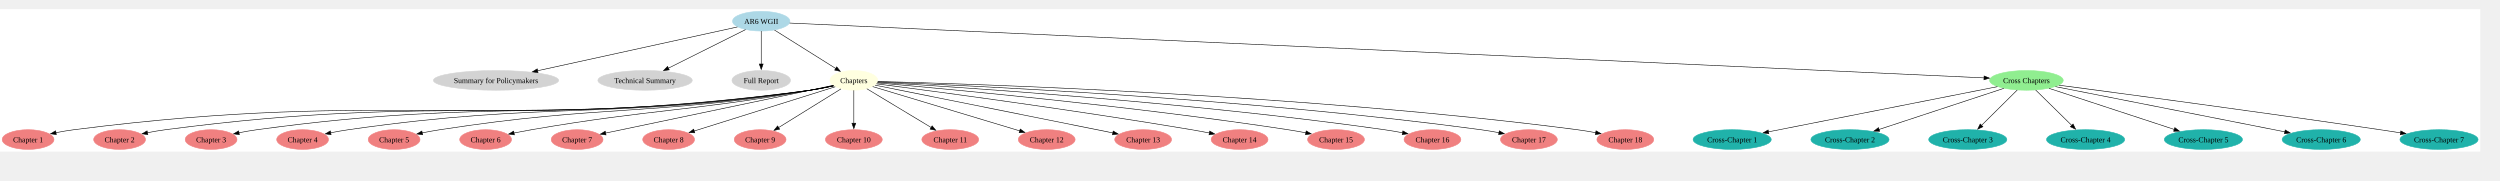
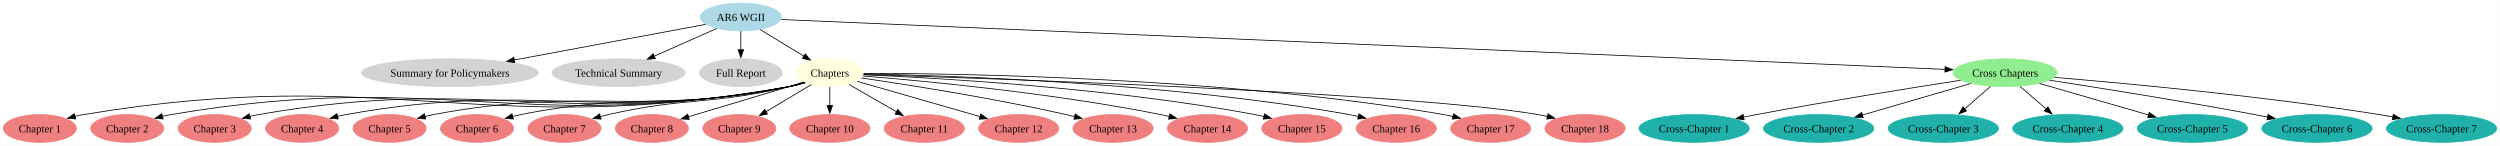
- <svg xmlns="http://www.w3.org/2000/svg" xmlns:xlink="http://www.w3.org/1999/xlink" width="4599pt" height="332pt" viewBox="36.00 36.00 4562.57 296.00">
-   <g id="graph0" class="graph" transform="scale(1 1) rotate(0) translate(40 292)">
-     <polygon fill="white" stroke="none" points="-4,4 -4,-256 4522.57,-256 4522.57,4 -4,4" />
+ <svg xmlns="http://www.w3.org/2000/svg" xmlns:xlink="http://www.w3.org/1999/xlink" width="3231pt" height="188pt" viewBox="0.00 0.00 3230.57 188.00">
+   <g id="graph0" class="graph" transform="scale(1 1) rotate(0) translate(4 184)">
+     <polygon fill="white" stroke="none" points="-4,4 -4,-184 3226.57,-184 3226.57,4 -4,4" />
    <g id="node1" class="node">
      <g id="a_node1">
        <a xlink:href="https://www.ipcc.ch/report/ar6/wg2/" xlink:title="AR6 WGII">
-           <ellipse fill="lightblue" stroke="lightblue" cx="1385.26" cy="-234" rx="52.38" ry="18" />
-           <text text-anchor="middle" x="1385.26" y="-228.95" font-family="Times New Roman,serif" font-size="14.00">AR6 WGII</text>
+           <ellipse fill="lightblue" stroke="lightblue" cx="953.26" cy="-162" rx="52.38" ry="18" />
+           <text text-anchor="middle" x="953.26" y="-156.95" font-family="Times New Roman,serif" font-size="14.00">AR6 WGII</text>
        </a>
      </g>
    </g>
    <g id="node2" class="node">
      <g id="a_node2">
        <a xlink:href="https://www.ipcc.ch/report/ar6/wg2/chapter/summary-for-policymakers/" xlink:title="Summary for Policymakers">
-           <ellipse fill="lightgrey" stroke="lightgrey" cx="901.26" cy="-126" rx="114.3" ry="18" />
-           <text text-anchor="middle" x="901.26" y="-120.95" font-family="Times New Roman,serif" font-size="14.00">Summary for Policymakers</text>
+           <ellipse fill="lightgrey" stroke="lightgrey" cx="577.26" cy="-90" rx="114.3" ry="18" />
+           <text text-anchor="middle" x="577.26" y="-84.95" font-family="Times New Roman,serif" font-size="14.00">Summary for Policymakers</text>
        </a>
      </g>
    </g>
    <g id="edge26" class="edge">
-       <path fill="none" stroke="black" d="M1341.88,-223.5C1259.58,-205.48 1079.84,-166.11 977.16,-143.62" />
-       <polygon fill="black" stroke="black" points="977.95,-140.21 967.43,-141.49 976.45,-147.05 977.95,-140.21" />
+       <path fill="none" stroke="black" d="M907.9,-152.56C846.65,-141.15 736.4,-120.63 660.15,-106.43" />
+       <polygon fill="black" stroke="black" points="661.11,-103.05 650.64,-104.66 659.83,-109.93 661.11,-103.05" />
    </g>
    <g id="node3" class="node">
      <g id="a_node3">
        <a xlink:href="https://www.ipcc.ch/report/ar6/wg2/chapter/technical-summary/" xlink:title="Technical Summary">
-           <ellipse fill="lightgrey" stroke="lightgrey" cx="1173.26" cy="-126" rx="86.15" ry="18" />
-           <text text-anchor="middle" x="1173.26" y="-120.95" font-family="Times New Roman,serif" font-size="14.00">Technical Summary</text>
+           <ellipse fill="lightgrey" stroke="lightgrey" cx="795.26" cy="-90" rx="86.15" ry="18" />
+           <text text-anchor="middle" x="795.26" y="-84.95" font-family="Times New Roman,serif" font-size="14.00">Technical Summary</text>
        </a>
      </g>
    </g>
    <g id="edge27" class="edge">
-       <path fill="none" stroke="black" d="M1356.67,-218.7C1320.41,-200.58 1257.58,-169.16 1215.71,-148.23" />
-       <polygon fill="black" stroke="black" points="1217.41,-145.16 1206.9,-143.82 1214.28,-151.43 1217.41,-145.16" />
+       <path fill="none" stroke="black" d="M922.04,-147.17C898.96,-136.94 867.16,-122.86 841.19,-111.35" />
+       <polygon fill="black" stroke="black" points="842.76,-108.22 832.2,-107.37 839.93,-114.62 842.76,-108.22" />
    </g>
    <g id="node4" class="node">
      <g id="a_node4">
        <a xlink:href="https://www.ipcc.ch/report/ar6/wg2/" xlink:title="Full Report">
-           <ellipse fill="lightgrey" stroke="lightgrey" cx="1385.26" cy="-126" rx="53.4" ry="18" />
-           <text text-anchor="middle" x="1385.26" y="-120.95" font-family="Times New Roman,serif" font-size="14.00">Full Report</text>
+           <ellipse fill="lightgrey" stroke="lightgrey" cx="953.26" cy="-90" rx="53.4" ry="18" />
+           <text text-anchor="middle" x="953.26" y="-84.95" font-family="Times New Roman,serif" font-size="14.00">Full Report</text>
        </a>
      </g>
    </g>
    <g id="edge28" class="edge">
-       <path fill="none" stroke="black" d="M1385.26,-215.97C1385.26,-199.76 1385.26,-175.06 1385.26,-155.79" />
-       <polygon fill="black" stroke="black" points="1388.76,-155.85 1385.26,-145.85 1381.76,-155.85 1388.76,-155.85" />
+       <path fill="none" stroke="black" d="M953.26,-143.7C953.26,-136.41 953.26,-127.73 953.26,-119.54" />
+       <polygon fill="black" stroke="black" points="956.76,-119.62 953.26,-109.62 949.76,-119.62 956.76,-119.62" />
    </g>
    <g id="node5" class="node">
      <g id="a_node5">
        <a xlink:href="https://www.ipcc.ch/report/ar6/wg2/" xlink:title="Chapters">
-           <ellipse fill="lightyellow" stroke="lightyellow" cx="1554.26" cy="-126" rx="43.67" ry="18" />
-           <text text-anchor="middle" x="1554.26" y="-120.95" font-family="Times New Roman,serif" font-size="14.00">Chapters</text>
+           <ellipse fill="lightyellow" stroke="lightyellow" cx="1068.26" cy="-90" rx="43.67" ry="18" />
+           <text text-anchor="middle" x="1068.26" y="-84.95" font-family="Times New Roman,serif" font-size="14.00">Chapters</text>
        </a>
      </g>
    </g>
    <g id="edge29" class="edge">
-       <path fill="none" stroke="black" d="M1409.47,-217.81C1438.83,-199.4 1488.46,-168.27 1521.29,-147.67" />
-       <polygon fill="black" stroke="black" points="1523.01,-150.73 1529.62,-142.45 1519.29,-144.8 1523.01,-150.73" />
+       <path fill="none" stroke="black" d="M978.21,-145.81C994.82,-135.7 1016.83,-122.3 1034.94,-111.28" />
+       <polygon fill="black" stroke="black" points="1036.52,-114.42 1043.24,-106.23 1032.88,-108.44 1036.52,-114.42" />
    </g>
    <g id="node6" class="node">
      <g id="a_node6">
        <a xlink:href="https://www.ipcc.ch/report/ar6/wg2/" xlink:title="Cross Chapters">
-           <ellipse fill="lightgreen" stroke="lightgreen" cx="3694.26" cy="-126" rx="67.22" ry="18" />
-           <text text-anchor="middle" x="3694.26" y="-120.95" font-family="Times New Roman,serif" font-size="14.00">Cross Chapters</text>
+           <ellipse fill="lightgreen" stroke="lightgreen" cx="2587.26" cy="-90" rx="67.22" ry="18" />
+           <text text-anchor="middle" x="2587.26" y="-84.95" font-family="Times New Roman,serif" font-size="14.00">Cross Chapters</text>
        </a>
      </g>
    </g>
    <g id="edge30" class="edge">
-       <path fill="none" stroke="black" d="M1437,-230.62C1737.33,-216.84 3255.78,-147.13 3617.04,-130.54" />
-       <polygon fill="black" stroke="black" points="3617.06,-134.05 3626.89,-130.09 3616.74,-127.06 3617.06,-134.05" />
+       <path fill="none" stroke="black" d="M1005.31,-158.77C1242.9,-148.59 2224.96,-106.52 2509.61,-94.33" />
+       <polygon fill="black" stroke="black" points="2509.69,-97.83 2519.53,-93.9 2509.39,-90.83 2509.69,-97.83" />
    </g>
    <g id="node7" class="node">
      <g id="a_node7">
        <a xlink:href="https://www.ipcc.ch/report/ar6/wg2/chapter/chapter-1/" xlink:title="Chapter 1">
          <ellipse fill="lightcoral" stroke="lightcoral" cx="47.26" cy="-18" rx="47.26" ry="18" />
          <text text-anchor="middle" x="47.26" y="-12.95" font-family="Times New Roman,serif" font-size="14.00">Chapter 1</text>
        </a>
      </g>
    </g>
    <g id="edge1" class="edge">
-       <path fill="none" stroke="black" d="M1517.42,-115.92C1503.93,-112.92 1488.47,-109.88 1474.26,-108 881.67,-29.64 724.22,-111.49 131.26,-36 120.41,-34.62 108.87,-32.63 97.93,-30.5" />
-       <polygon fill="black" stroke="black" points="98.78,-27.1 88.28,-28.54 97.39,-33.96 98.78,-27.1" />
+       <path fill="none" stroke="black" d="M1036.38,-77.24C1029.5,-75.14 1022.2,-73.23 1015.26,-72 616.24,-1.47 503.98,-102.42 104.26,-36 100.42,-35.36 96.48,-34.55 92.55,-33.61" />
+       <polygon fill="black" stroke="black" points="93.62,-30.28 83.06,-31.13 91.85,-37.05 93.62,-30.28" />
    </g>
    <g id="node8" class="node">
      <g id="a_node8">
        <a xlink:href="https://www.ipcc.ch/report/ar6/wg2/chapter/chapter-2/" xlink:title="Chapter 2">
-           <ellipse fill="lightcoral" stroke="lightcoral" cx="214.26" cy="-18" rx="47.26" ry="18" />
-           <text text-anchor="middle" x="214.26" y="-12.95" font-family="Times New Roman,serif" font-size="14.00">Chapter 2</text>
+           <ellipse fill="lightcoral" stroke="lightcoral" cx="160.26" cy="-18" rx="47.26" ry="18" />
+           <text text-anchor="middle" x="160.26" y="-12.95" font-family="Times New Roman,serif" font-size="14.00">Chapter 2</text>
        </a>
      </g>
    </g>
    <g id="edge2" class="edge">
-       <path fill="none" stroke="black" d="M1517.42,-115.98C1503.92,-112.99 1488.47,-109.93 1474.26,-108 955.39,-37.38 817.46,-104.1 298.26,-36 287.42,-34.58 275.88,-32.57 264.94,-30.43" />
-       <polygon fill="black" stroke="black" points="265.79,-27.04 255.29,-28.48 264.4,-33.9 265.79,-27.04" />
+       <path fill="none" stroke="black" d="M1036.37,-77.27C1029.49,-75.17 1022.2,-73.25 1015.26,-72 665.82,-9.23 567.32,-95.18 217.26,-36 213.42,-35.35 209.49,-34.53 205.56,-33.59" />
+       <polygon fill="black" stroke="black" points="206.63,-30.25 196.06,-31.1 204.85,-37.02 206.63,-30.25" />
    </g>
    <g id="node9" class="node">
      <g id="a_node9">
        <a xlink:href="https://www.ipcc.ch/report/ar6/wg2/chapter/chapter-3/" xlink:title="Chapter 3">
-           <ellipse fill="lightcoral" stroke="lightcoral" cx="381.26" cy="-18" rx="47.26" ry="18" />
-           <text text-anchor="middle" x="381.26" y="-12.95" font-family="Times New Roman,serif" font-size="14.00">Chapter 3</text>
+           <ellipse fill="lightcoral" stroke="lightcoral" cx="273.26" cy="-18" rx="47.26" ry="18" />
+           <text text-anchor="middle" x="273.26" y="-12.95" font-family="Times New Roman,serif" font-size="14.00">Chapter 3</text>
        </a>
      </g>
    </g>
    <g id="edge3" class="edge">
-       <path fill="none" stroke="black" d="M1517.41,-116.06C1503.9,-113.07 1488.46,-110.01 1474.26,-108 1029.09,-45.13 910.72,-96.71 465.26,-36 454.42,-34.52 442.89,-32.49 431.95,-30.35" />
-       <polygon fill="black" stroke="black" points="432.8,-26.95 422.3,-28.4 431.41,-33.81 432.8,-26.95" />
+       <path fill="none" stroke="black" d="M1036.36,-77.31C1029.49,-75.2 1022.2,-73.27 1015.26,-72 715.4,-16.99 630.67,-87.93 330.26,-36 326.43,-35.34 322.49,-34.5 318.56,-33.56" />
+       <polygon fill="black" stroke="black" points="319.63,-30.22 309.07,-31.06 317.85,-36.99 319.63,-30.22" />
    </g>
    <g id="node10" class="node">
      <g id="a_node10">
        <a xlink:href="https://www.ipcc.ch/report/ar6/wg2/chapter/chapter-4/" xlink:title="Chapter 4">
-           <ellipse fill="lightcoral" stroke="lightcoral" cx="548.26" cy="-18" rx="47.26" ry="18" />
-           <text text-anchor="middle" x="548.26" y="-12.95" font-family="Times New Roman,serif" font-size="14.00">Chapter 4</text>
+           <ellipse fill="lightcoral" stroke="lightcoral" cx="386.26" cy="-18" rx="47.26" ry="18" />
+           <text text-anchor="middle" x="386.26" y="-12.95" font-family="Times New Roman,serif" font-size="14.00">Chapter 4</text>
        </a>
      </g>
    </g>
    <g id="edge4" class="edge">
-       <path fill="none" stroke="black" d="M1516.99,-116.08C1503.58,-113.13 1488.3,-110.08 1474.26,-108 1102.74,-52.86 1004.04,-89.34 632.26,-36 621.54,-34.46 610.14,-32.43 599.3,-30.3" />
-       <polygon fill="black" stroke="black" points="600.24,-26.92 589.74,-28.37 598.85,-33.78 600.24,-26.92" />
+       <path fill="none" stroke="black" d="M1036.35,-77.37C1029.48,-75.25 1022.19,-73.31 1015.26,-72 764.95,-24.74 694.03,-80.69 443.26,-36 439.48,-35.33 435.6,-34.49 431.73,-33.56" />
+       <polygon fill="black" stroke="black" points="432.95,-30.26 422.39,-31.09 431.16,-37.03 432.95,-30.26" />
    </g>
    <g id="node11" class="node">
      <g id="a_node11">
        <a xlink:href="https://www.ipcc.ch/report/ar6/wg2/chapter/chapter-5/" xlink:title="Chapter 5">
-           <ellipse fill="lightcoral" stroke="lightcoral" cx="715.26" cy="-18" rx="47.26" ry="18" />
-           <text text-anchor="middle" x="715.26" y="-12.95" font-family="Times New Roman,serif" font-size="14.00">Chapter 5</text>
+           <ellipse fill="lightcoral" stroke="lightcoral" cx="499.26" cy="-18" rx="47.26" ry="18" />
+           <text text-anchor="middle" x="499.26" y="-12.95" font-family="Times New Roman,serif" font-size="14.00">Chapter 5</text>
        </a>
      </g>
    </g>
    <g id="edge5" class="edge">
-       <path fill="none" stroke="black" d="M1516.96,-116.24C1503.55,-113.31 1488.28,-110.23 1474.26,-108 1176.3,-60.58 1097.44,-81.97 799.26,-36 788.56,-34.35 777.16,-32.27 766.32,-30.13" />
-       <polygon fill="black" stroke="black" points="767.26,-26.75 756.77,-28.19 765.87,-33.61 767.26,-26.75" />
+       <path fill="none" stroke="black" d="M1036.06,-77.36C1029.26,-75.28 1022.08,-73.34 1015.26,-72 814.48,-32.48 757.43,-73.45 556.26,-36 552.49,-35.3 548.61,-34.44 544.74,-33.49" />
+       <polygon fill="black" stroke="black" points="545.96,-30.2 535.4,-31 544.16,-36.96 545.96,-30.2" />
    </g>
    <g id="node12" class="node">
      <g id="a_node12">
        <a xlink:href="https://www.ipcc.ch/report/ar6/wg2/chapter/chapter-6/" xlink:title="Chapter 6">
-           <ellipse fill="lightcoral" stroke="lightcoral" cx="882.26" cy="-18" rx="47.26" ry="18" />
-           <text text-anchor="middle" x="882.26" y="-12.95" font-family="Times New Roman,serif" font-size="14.00">Chapter 6</text>
+           <ellipse fill="lightcoral" stroke="lightcoral" cx="612.26" cy="-18" rx="47.26" ry="18" />
+           <text text-anchor="middle" x="612.26" y="-12.95" font-family="Times New Roman,serif" font-size="14.00">Chapter 6</text>
        </a>
      </g>
    </g>
    <g id="edge6" class="edge">
-       <path fill="none" stroke="black" d="M1516.51,-116.42C1503.2,-113.55 1488.1,-110.45 1474.26,-108 1249.71,-68.28 1190.99,-74.63 966.26,-36 955.81,-34.2 944.67,-32.09 934.04,-29.98" />
-       <polygon fill="black" stroke="black" points="934.73,-26.55 924.24,-28 933.35,-33.41 934.73,-26.55" />
+       <path fill="none" stroke="black" d="M1036.03,-77.49C1029.24,-75.4 1022.07,-73.43 1015.26,-72 863.95,-40.22 820.88,-66.22 669.26,-36 665.66,-35.28 661.97,-34.44 658.27,-33.51" />
+       <polygon fill="black" stroke="black" points="659.3,-30.17 648.73,-30.95 657.48,-36.93 659.3,-30.17" />
    </g>
    <g id="node13" class="node">
      <g id="a_node13">
        <a xlink:href="https://www.ipcc.ch/report/ar6/wg2/chapter/chapter-7/" xlink:title="Chapter 7">
-           <ellipse fill="lightcoral" stroke="lightcoral" cx="1049.26" cy="-18" rx="47.26" ry="18" />
-           <text text-anchor="middle" x="1049.26" y="-12.95" font-family="Times New Roman,serif" font-size="14.00">Chapter 7</text>
+           <ellipse fill="lightcoral" stroke="lightcoral" cx="725.26" cy="-18" rx="47.26" ry="18" />
+           <text text-anchor="middle" x="725.26" y="-12.95" font-family="Times New Roman,serif" font-size="14.00">Chapter 7</text>
        </a>
      </g>
    </g>
    <g id="edge7" class="edge">
-       <path fill="none" stroke="black" d="M1516.01,-116.85C1502.79,-114.04 1487.87,-110.87 1474.26,-108 1339.8,-79.64 1181.34,-46.54 1101.23,-29.83" />
-       <polygon fill="black" stroke="black" points="1101.98,-26.41 1091.48,-27.8 1100.55,-33.27 1101.98,-26.41" />
+       <path fill="none" stroke="black" d="M1035.69,-77.67C1028.98,-75.59 1021.93,-73.58 1015.26,-72 913.28,-47.92 884.48,-59.03 782.26,-36 778.73,-35.21 775.1,-34.31 771.47,-33.36" />
+       <polygon fill="black" stroke="black" points="772.66,-30.06 762.09,-30.77 770.8,-36.8 772.66,-30.06" />
    </g>
    <g id="node14" class="node">
      <g id="a_node14">
        <a xlink:href="https://www.ipcc.ch/report/ar6/wg2/chapter/chapter-8/" xlink:title="Chapter 8">
-           <ellipse fill="lightcoral" stroke="lightcoral" cx="1216.26" cy="-18" rx="47.26" ry="18" />
-           <text text-anchor="middle" x="1216.26" y="-12.95" font-family="Times New Roman,serif" font-size="14.00">Chapter 8</text>
+           <ellipse fill="lightcoral" stroke="lightcoral" cx="838.26" cy="-18" rx="47.26" ry="18" />
+           <text text-anchor="middle" x="838.26" y="-12.95" font-family="Times New Roman,serif" font-size="14.00">Chapter 8</text>
        </a>
      </g>
    </g>
    <g id="edge8" class="edge">
-       <path fill="none" stroke="black" d="M1520.3,-114.35C1459.49,-95.28 1331.91,-55.27 1262.92,-33.63" />
-       <polygon fill="black" stroke="black" points="1264,-30.3 1253.41,-30.65 1261.91,-36.98 1264,-30.3" />
+       <path fill="none" stroke="black" d="M1034.64,-78.11C1028.21,-76.06 1021.53,-73.95 1015.26,-72 1002.68,-68.1 933.41,-47.4 885.35,-33.05" />
+       <polygon fill="black" stroke="black" points="886.58,-29.76 876,-30.26 884.58,-36.47 886.58,-29.76" />
    </g>
    <g id="node15" class="node">
      <g id="a_node15">
        <a xlink:href="https://www.ipcc.ch/report/ar6/wg2/chapter/chapter-9/" xlink:title="Chapter 9">
-           <ellipse fill="lightcoral" stroke="lightcoral" cx="1383.26" cy="-18" rx="47.26" ry="18" />
-           <text text-anchor="middle" x="1383.26" y="-12.95" font-family="Times New Roman,serif" font-size="14.00">Chapter 9</text>
+           <ellipse fill="lightcoral" stroke="lightcoral" cx="951.26" cy="-18" rx="47.26" ry="18" />
+           <text text-anchor="middle" x="951.26" y="-12.95" font-family="Times New Roman,serif" font-size="14.00">Chapter 9</text>
        </a>
      </g>
    </g>
    <g id="edge9" class="edge">
-       <path fill="none" stroke="black" d="M1530.84,-110.48C1501.28,-92.16 1450.26,-60.53 1416.63,-39.69" />
-       <polygon fill="black" stroke="black" points="1418.85,-36.94 1408.5,-34.65 1415.16,-42.89 1418.85,-36.94" />
+       <path fill="none" stroke="black" d="M1044.3,-74.67C1027.41,-64.56 1004.54,-50.88 985.7,-39.61" />
+       <polygon fill="black" stroke="black" points="987.67,-36.71 977.29,-34.57 984.07,-42.71 987.67,-36.71" />
    </g>
    <g id="node16" class="node">
      <g id="a_node16">
        <a xlink:href="https://www.ipcc.ch/report/ar6/wg2/chapter/chapter-10/" xlink:title="Chapter 10">
-           <ellipse fill="lightcoral" stroke="lightcoral" cx="1554.26" cy="-18" rx="51.86" ry="18" />
-           <text text-anchor="middle" x="1554.26" y="-12.95" font-family="Times New Roman,serif" font-size="14.00">Chapter 10</text>
+           <ellipse fill="lightcoral" stroke="lightcoral" cx="1068.26" cy="-18" rx="51.86" ry="18" />
+           <text text-anchor="middle" x="1068.26" y="-12.95" font-family="Times New Roman,serif" font-size="14.00">Chapter 10</text>
        </a>
      </g>
    </g>
    <g id="edge10" class="edge">
-       <path fill="none" stroke="black" d="M1554.26,-107.97C1554.26,-91.76 1554.26,-67.06 1554.26,-47.79" />
-       <polygon fill="black" stroke="black" points="1557.76,-47.85 1554.26,-37.85 1550.76,-47.85 1557.76,-47.85" />
+       <path fill="none" stroke="black" d="M1068.26,-71.7C1068.26,-64.41 1068.26,-55.73 1068.26,-47.54" />
+       <polygon fill="black" stroke="black" points="1071.76,-47.62 1068.26,-37.62 1064.76,-47.62 1071.76,-47.62" />
    </g>
    <g id="node17" class="node">
      <g id="a_node17">
        <a xlink:href="https://www.ipcc.ch/report/ar6/wg2/chapter/chapter-11/" xlink:title="Chapter 11">
-           <ellipse fill="lightcoral" stroke="lightcoral" cx="1730.26" cy="-18" rx="51.86" ry="18" />
-           <text text-anchor="middle" x="1730.26" y="-12.95" font-family="Times New Roman,serif" font-size="14.00">Chapter 11</text>
+           <ellipse fill="lightcoral" stroke="lightcoral" cx="1190.26" cy="-18" rx="51.86" ry="18" />
+           <text text-anchor="middle" x="1190.26" y="-12.95" font-family="Times New Roman,serif" font-size="14.00">Chapter 11</text>
        </a>
      </g>
    </g>
    <g id="edge11" class="edge">
-       <path fill="none" stroke="black" d="M1577.99,-110.7C1608.22,-92.5 1660.7,-60.89 1695.46,-39.96" />
-       <polygon fill="black" stroke="black" points="1697.14,-43.03 1703.9,-34.87 1693.53,-37.04 1697.14,-43.03" />
+       <path fill="none" stroke="black" d="M1092.95,-74.83C1110.61,-64.7 1134.67,-50.89 1154.45,-39.55" />
+       <polygon fill="black" stroke="black" points="1156.1,-42.64 1163.03,-34.62 1152.61,-36.56 1156.1,-42.64" />
    </g>
    <g id="node18" class="node">
      <g id="a_node18">
        <a xlink:href="https://www.ipcc.ch/report/ar6/wg2/chapter/chapter-12/" xlink:title="Chapter 12">
-           <ellipse fill="lightcoral" stroke="lightcoral" cx="1906.26" cy="-18" rx="51.86" ry="18" />
-           <text text-anchor="middle" x="1906.26" y="-12.95" font-family="Times New Roman,serif" font-size="14.00">Chapter 12</text>
+           <ellipse fill="lightcoral" stroke="lightcoral" cx="1312.26" cy="-18" rx="51.86" ry="18" />
+           <text text-anchor="middle" x="1312.26" y="-12.95" font-family="Times New Roman,serif" font-size="14.00">Chapter 12</text>
        </a>
      </g>
    </g>
    <g id="edge12" class="edge">
-       <path fill="none" stroke="black" d="M1588.65,-114.64C1651.51,-95.71 1785.1,-55.48 1857.38,-33.72" />
-       <polygon fill="black" stroke="black" points="1857.99,-37.19 1866.56,-30.95 1855.97,-30.49 1857.99,-37.19" />
+       <path fill="none" stroke="black" d="M1103.48,-78.9C1145.26,-66.91 1215.21,-46.84 1262.51,-33.27" />
+       <polygon fill="black" stroke="black" points="1263.32,-36.68 1271.96,-30.56 1261.39,-29.95 1263.32,-36.68" />
    </g>
    <g id="node19" class="node">
      <g id="a_node19">
        <a xlink:href="https://www.ipcc.ch/report/ar6/wg2/chapter/chapter-13/" xlink:title="Chapter 13">
-           <ellipse fill="lightcoral" stroke="lightcoral" cx="2082.26" cy="-18" rx="51.86" ry="18" />
-           <text text-anchor="middle" x="2082.26" y="-12.95" font-family="Times New Roman,serif" font-size="14.00">Chapter 13</text>
+           <ellipse fill="lightcoral" stroke="lightcoral" cx="1434.26" cy="-18" rx="51.86" ry="18" />
+           <text text-anchor="middle" x="1434.26" y="-12.95" font-family="Times New Roman,serif" font-size="14.00">Chapter 13</text>
        </a>
      </g>
    </g>
    <g id="edge13" class="edge">
-       <path fill="none" stroke="black" d="M1593.08,-117.21C1685.68,-98.61 1919.76,-51.62 2027.03,-30.09" />
-       <polygon fill="black" stroke="black" points="2027.64,-33.54 2036.75,-28.14 2026.26,-26.67 2027.64,-33.54" />
+       <path fill="none" stroke="black" d="M1108.97,-83.25C1167.69,-74.65 1279.41,-57.17 1373.26,-36 1377.02,-35.15 1380.89,-34.22 1384.78,-33.23" />
+       <polygon fill="black" stroke="black" points="1385.43,-36.68 1394.22,-30.76 1383.66,-29.91 1385.43,-36.68" />
    </g>
    <g id="node20" class="node">
      <g id="a_node20">
        <a xlink:href="https://www.ipcc.ch/report/ar6/wg2/chapter/chapter-14/" xlink:title="Chapter 14">
-           <ellipse fill="lightcoral" stroke="lightcoral" cx="2258.26" cy="-18" rx="51.86" ry="18" />
-           <text text-anchor="middle" x="2258.26" y="-12.95" font-family="Times New Roman,serif" font-size="14.00">Chapter 14</text>
+           <ellipse fill="lightcoral" stroke="lightcoral" cx="1556.26" cy="-18" rx="51.86" ry="18" />
+           <text text-anchor="middle" x="1556.26" y="-12.95" font-family="Times New Roman,serif" font-size="14.00">Chapter 14</text>
        </a>
      </g>
    </g>
    <g id="edge14" class="edge">
-       <path fill="none" stroke="black" d="M1595.45,-119.73C1694.64,-106.9 1954.5,-72.41 2170.26,-36 2180.96,-34.19 2192.37,-32.11 2203.3,-30.03" />
-       <polygon fill="black" stroke="black" points="2203.82,-33.5 2212.98,-28.17 2202.5,-26.62 2203.82,-33.5" />
+       <path fill="none" stroke="black" d="M1111.02,-85.81C1188.29,-79.56 1356.09,-63.87 1495.26,-36 1499.09,-35.23 1503.04,-34.35 1506.99,-33.4" />
+       <polygon fill="black" stroke="black" points="1507.78,-36.81 1516.6,-30.95 1506.05,-30.03 1507.78,-36.81" />
    </g>
    <g id="node21" class="node">
      <g id="a_node21">
        <a xlink:href="https://www.ipcc.ch/report/ar6/wg2/chapter/chapter-15/" xlink:title="Chapter 15">
-           <ellipse fill="lightcoral" stroke="lightcoral" cx="2434.26" cy="-18" rx="51.86" ry="18" />
-           <text text-anchor="middle" x="2434.26" y="-12.95" font-family="Times New Roman,serif" font-size="14.00">Chapter 15</text>
+           <ellipse fill="lightcoral" stroke="lightcoral" cx="1678.26" cy="-18" rx="51.86" ry="18" />
+           <text text-anchor="middle" x="1678.26" y="-12.95" font-family="Times New Roman,serif" font-size="14.00">Chapter 15</text>
        </a>
      </g>
    </g>
    <g id="edge15" class="edge">
-       <path fill="none" stroke="black" d="M1596.91,-121.4C1715.89,-111.1 2061.41,-79.45 2346.26,-36 2356.99,-34.36 2368.41,-32.36 2379.34,-30.3" />
-       <polygon fill="black" stroke="black" points="2379.86,-33.77 2389.02,-28.44 2378.54,-26.89 2379.86,-33.77" />
+       <path fill="none" stroke="black" d="M1111.68,-87.4C1204.95,-83.39 1431.1,-70.65 1617.26,-36 1621.28,-35.25 1625.42,-34.36 1629.55,-33.39" />
+       <polygon fill="black" stroke="black" points="1630.12,-36.86 1638.96,-31.02 1628.41,-30.07 1630.12,-36.86" />
    </g>
    <g id="node22" class="node">
      <g id="a_node22">
        <a xlink:href="https://www.ipcc.ch/report/ar6/wg2/chapter/chapter-16/" xlink:title="Chapter 16">
-           <ellipse fill="lightcoral" stroke="lightcoral" cx="2610.26" cy="-18" rx="51.86" ry="18" />
-           <text text-anchor="middle" x="2610.26" y="-12.95" font-family="Times New Roman,serif" font-size="14.00">Chapter 16</text>
+           <ellipse fill="lightcoral" stroke="lightcoral" cx="1800.26" cy="-18" rx="51.86" ry="18" />
+           <text text-anchor="middle" x="1800.26" y="-12.95" font-family="Times New Roman,serif" font-size="14.00">Chapter 16</text>
        </a>
      </g>
    </g>
    <g id="edge16" class="edge">
-       <path fill="none" stroke="black" d="M1597.37,-122.57C1733.6,-114.55 2166.79,-86.55 2522.26,-36 2533.12,-34.46 2544.67,-32.47 2555.71,-30.41" />
-       <polygon fill="black" stroke="black" points="2556.34,-33.85 2565.5,-28.53 2555.02,-26.98 2556.34,-33.85" />
+       <path fill="none" stroke="black" d="M1112.2,-88.45C1219.91,-86.48 1505.39,-77.42 1739.26,-36 1743.28,-35.29 1747.43,-34.42 1751.57,-33.47" />
+       <polygon fill="black" stroke="black" points="1752.12,-36.93 1760.98,-31.12 1750.43,-30.14 1752.12,-36.93" />
    </g>
    <g id="node23" class="node">
      <g id="a_node23">
        <a xlink:href="https://www.ipcc.ch/report/ar6/wg2/chapter/chapter-17/" xlink:title="Chapter 17">
-           <ellipse fill="lightcoral" stroke="lightcoral" cx="2786.26" cy="-18" rx="51.86" ry="18" />
-           <text text-anchor="middle" x="2786.26" y="-12.95" font-family="Times New Roman,serif" font-size="14.00">Chapter 17</text>
+           <ellipse fill="lightcoral" stroke="lightcoral" cx="1922.26" cy="-18" rx="51.86" ry="18" />
+           <text text-anchor="middle" x="1922.26" y="-12.95" font-family="Times New Roman,serif" font-size="14.00">Chapter 17</text>
        </a>
      </g>
    </g>
    <g id="edge17" class="edge">
-       <path fill="none" stroke="black" d="M1597.82,-123.39C1749.97,-117.38 2271.58,-93.62 2698.26,-36 2709.13,-34.53 2720.69,-32.58 2731.73,-30.53" />
-       <polygon fill="black" stroke="black" points="2732.35,-33.97 2741.51,-28.65 2731.03,-27.1 2732.35,-33.97" />
+       <path fill="none" stroke="black" d="M1112.04,-89.21C1232.5,-89.11 1578.7,-84.29 1861.26,-36 1865.34,-35.3 1869.55,-34.44 1873.75,-33.48" />
+       <polygon fill="black" stroke="black" points="1874.45,-36.91 1883.32,-31.11 1872.77,-30.12 1874.45,-36.91" />
    </g>
    <g id="node24" class="node">
      <g id="a_node24">
        <a xlink:href="https://www.ipcc.ch/report/ar6/wg2/chapter/chapter-18/" xlink:title="Chapter 18">
-           <ellipse fill="lightcoral" stroke="lightcoral" cx="2962.26" cy="-18" rx="51.86" ry="18" />
-           <text text-anchor="middle" x="2962.26" y="-12.95" font-family="Times New Roman,serif" font-size="14.00">Chapter 18</text>
+           <ellipse fill="lightcoral" stroke="lightcoral" cx="2044.26" cy="-18" rx="51.86" ry="18" />
+           <text text-anchor="middle" x="2044.26" y="-12.95" font-family="Times New Roman,serif" font-size="14.00">Chapter 18</text>
        </a>
      </g>
    </g>
    <g id="edge18" class="edge">
-       <path fill="none" stroke="black" d="M1598.03,-124.01C1764.75,-119.83 2375.71,-100.71 2874.26,-36 2885.37,-34.56 2897.19,-32.58 2908.44,-30.49" />
-       <polygon fill="black" stroke="black" points="2908.82,-33.98 2917.97,-28.65 2907.49,-27.11 2908.82,-33.98" />
+       <path fill="none" stroke="black" d="M1111.99,-87.71C1270.19,-82.84 1812.36,-64.43 1983.26,-36 1987.35,-35.32 1991.56,-34.47 1995.76,-33.52" />
+       <polygon fill="black" stroke="black" points="1996.45,-36.95 2005.32,-31.16 1994.78,-30.16 1996.45,-36.95" />
    </g>
    <g id="node25" class="node">
      <g id="a_node25">
        <a xlink:href="https://www.ipcc.ch/report/ar6/wg2/chapter/ccp1/" xlink:title="Cross-Chapter 1">
-           <ellipse fill="lightseagreen" stroke="lightseagreen" cx="3157.26" cy="-18" rx="71.31" ry="18" />
-           <text text-anchor="middle" x="3157.26" y="-12.95" font-family="Times New Roman,serif" font-size="14.00">Cross-Chapter 1</text>
+           <ellipse fill="lightseagreen" stroke="lightseagreen" cx="2185.26" cy="-18" rx="71.31" ry="18" />
+           <text text-anchor="middle" x="2185.26" y="-12.95" font-family="Times New Roman,serif" font-size="14.00">Cross-Chapter 1</text>
        </a>
      </g>
    </g>
    <g id="edge19" class="edge">
-       <path fill="none" stroke="black" d="M3641.3,-114.55C3542.65,-95.07 3331.03,-53.3 3223.26,-32.03" />
-       <polygon fill="black" stroke="black" points="3224.19,-28.64 3213.7,-30.14 3222.83,-35.51 3224.19,-28.64" />
+       <path fill="none" stroke="black" d="M2529.72,-80.27C2465.38,-70.33 2358.14,-53.22 2266.26,-36 2260.66,-34.95 2254.86,-33.82 2249.05,-32.66" />
+       <polygon fill="black" stroke="black" points="2249.89,-29.26 2239.4,-30.7 2248.5,-36.12 2249.89,-29.26" />
    </g>
    <g id="node26" class="node">
      <g id="a_node26">
        <a xlink:href="https://www.ipcc.ch/report/ar6/wg2/chapter/ccp2/" xlink:title="Cross-Chapter 2">
-           <ellipse fill="lightseagreen" stroke="lightseagreen" cx="3372.26" cy="-18" rx="71.31" ry="18" />
-           <text text-anchor="middle" x="3372.26" y="-12.95" font-family="Times New Roman,serif" font-size="14.00">Cross-Chapter 2</text>
+           <ellipse fill="lightseagreen" stroke="lightseagreen" cx="2346.26" cy="-18" rx="71.31" ry="18" />
+           <text text-anchor="middle" x="2346.26" y="-12.95" font-family="Times New Roman,serif" font-size="14.00">Cross-Chapter 2</text>
        </a>
      </g>
    </g>
    <g id="edge20" class="edge">
-       <path fill="none" stroke="black" d="M3653.15,-111.47C3595.05,-92.34 3488.9,-57.4 3425.04,-36.38" />
-       <polygon fill="black" stroke="black" points="3426.43,-33.15 3415.83,-33.35 3424.24,-39.8 3426.43,-33.15" />
+       <path fill="none" stroke="black" d="M2542.77,-76.08C2503.24,-64.6 2445.25,-47.75 2402.5,-35.34" />
+       <polygon fill="black" stroke="black" points="2403.74,-32.05 2393.16,-32.62 2401.79,-38.77 2403.74,-32.05" />
    </g>
    <g id="node27" class="node">
      <g id="a_node27">
        <a xlink:href="https://www.ipcc.ch/report/ar6/wg2/chapter/ccp3/" xlink:title="Cross-Chapter 3">
-           <ellipse fill="lightseagreen" stroke="lightseagreen" cx="3587.26" cy="-18" rx="71.31" ry="18" />
-           <text text-anchor="middle" x="3587.26" y="-12.95" font-family="Times New Roman,serif" font-size="14.00">Cross-Chapter 3</text>
+           <ellipse fill="lightseagreen" stroke="lightseagreen" cx="2507.26" cy="-18" rx="71.31" ry="18" />
+           <text text-anchor="middle" x="2507.26" y="-12.95" font-family="Times New Roman,serif" font-size="14.00">Cross-Chapter 3</text>
        </a>
      </g>
    </g>
    <g id="edge21" class="edge">
-       <path fill="none" stroke="black" d="M3677.54,-108.44C3660.05,-91.11 3632.41,-63.73 3612.31,-43.82" />
-       <polygon fill="black" stroke="black" points="3614.85,-41.41 3605.29,-36.86 3609.93,-46.39 3614.85,-41.41" />
+       <path fill="none" stroke="black" d="M2568.3,-72.41C2558.31,-63.67 2545.87,-52.79 2534.83,-43.13" />
+       <polygon fill="black" stroke="black" points="2537.33,-40.66 2527.5,-36.71 2532.72,-45.93 2537.33,-40.66" />
    </g>
    <g id="node28" class="node">
      <g id="a_node28">
        <a xlink:href="https://www.ipcc.ch/report/ar6/wg2/chapter/ccp4/" xlink:title="Cross-Chapter 4">
-           <ellipse fill="lightseagreen" stroke="lightseagreen" cx="3802.26" cy="-18" rx="71.31" ry="18" />
-           <text text-anchor="middle" x="3802.26" y="-12.95" font-family="Times New Roman,serif" font-size="14.00">Cross-Chapter 4</text>
+           <ellipse fill="lightseagreen" stroke="lightseagreen" cx="2668.26" cy="-18" rx="71.31" ry="18" />
+           <text text-anchor="middle" x="2668.26" y="-12.95" font-family="Times New Roman,serif" font-size="14.00">Cross-Chapter 4</text>
        </a>
      </g>
    </g>
    <g id="edge22" class="edge">
-       <path fill="none" stroke="black" d="M3711.13,-108.44C3728.78,-91.11 3756.69,-63.73 3776.97,-43.82" />
-       <polygon fill="black" stroke="black" points="3779.38,-46.36 3784.06,-36.86 3774.48,-41.36 3779.38,-46.36" />
+       <path fill="none" stroke="black" d="M2606.45,-72.41C2616.57,-63.67 2629.16,-52.79 2640.33,-43.13" />
+       <polygon fill="black" stroke="black" points="2642.5,-45.89 2647.77,-36.7 2637.92,-40.59 2642.5,-45.89" />
    </g>
    <g id="node29" class="node">
      <g id="a_node29">
        <a xlink:href="https://www.ipcc.ch/report/ar6/wg2/chapter/ccp5/" xlink:title="Cross-Chapter 5">
-           <ellipse fill="lightseagreen" stroke="lightseagreen" cx="4017.26" cy="-18" rx="71.31" ry="18" />
-           <text text-anchor="middle" x="4017.26" y="-12.95" font-family="Times New Roman,serif" font-size="14.00">Cross-Chapter 5</text>
+           <ellipse fill="lightseagreen" stroke="lightseagreen" cx="2829.26" cy="-18" rx="71.31" ry="18" />
+           <text text-anchor="middle" x="2829.26" y="-12.95" font-family="Times New Roman,serif" font-size="14.00">Cross-Chapter 5</text>
        </a>
      </g>
    </g>
    <g id="edge23" class="edge">
-       <path fill="none" stroke="black" d="M3735.49,-111.47C3793.77,-92.34 3900.26,-57.4 3964.31,-36.38" />
-       <polygon fill="black" stroke="black" points="3965.14,-39.79 3973.55,-33.34 3962.96,-33.14 3965.14,-39.79" />
+       <path fill="none" stroke="black" d="M2631.64,-76.16C2671.31,-64.69 2729.64,-47.82 2772.65,-35.38" />
+       <polygon fill="black" stroke="black" points="2773.42,-38.79 2782.05,-32.65 2771.47,-32.07 2773.42,-38.79" />
    </g>
    <g id="node30" class="node">
      <g id="a_node30">
        <a xlink:href="https://www.ipcc.ch/report/ar6/wg2/chapter/ccp6/" xlink:title="Cross-Chapter 6">
-           <ellipse fill="lightseagreen" stroke="lightseagreen" cx="4232.26" cy="-18" rx="71.31" ry="18" />
-           <text text-anchor="middle" x="4232.26" y="-12.95" font-family="Times New Roman,serif" font-size="14.00">Cross-Chapter 6</text>
+           <ellipse fill="lightseagreen" stroke="lightseagreen" cx="2990.26" cy="-18" rx="71.31" ry="18" />
+           <text text-anchor="middle" x="2990.26" y="-12.95" font-family="Times New Roman,serif" font-size="14.00">Cross-Chapter 6</text>
        </a>
      </g>
    </g>
    <g id="edge24" class="edge">
-       <path fill="none" stroke="black" d="M3747.31,-114.55C3846.14,-95.07 4058.16,-53.3 4166.13,-32.03" />
-       <polygon fill="black" stroke="black" points="4166.58,-35.51 4175.71,-30.14 4165.22,-28.64 4166.58,-35.51" />
+       <path fill="none" stroke="black" d="M2644.68,-80.32C2709.19,-70.4 2816.95,-53.27 2909.26,-36 2914.85,-34.95 2920.65,-33.82 2926.47,-32.66" />
+       <polygon fill="black" stroke="black" points="2927.02,-36.12 2936.12,-30.7 2925.62,-29.26 2927.02,-36.12" />
    </g>
    <g id="node31" class="node">
      <g id="a_node31">
        <a xlink:href="https://www.ipcc.ch/report/ar6/wg2/chapter/ccp7/" xlink:title="Cross-Chapter 7">
-           <ellipse fill="lightseagreen" stroke="lightseagreen" cx="4447.26" cy="-18" rx="71.31" ry="18" />
-           <text text-anchor="middle" x="4447.26" y="-12.95" font-family="Times New Roman,serif" font-size="14.00">Cross-Chapter 7</text>
+           <ellipse fill="lightseagreen" stroke="lightseagreen" cx="3151.26" cy="-18" rx="71.31" ry="18" />
+           <text text-anchor="middle" x="3151.26" y="-12.95" font-family="Times New Roman,serif" font-size="14.00">Cross-Chapter 7</text>
        </a>
      </g>
    </g>
    <g id="edge25" class="edge">
-       <path fill="none" stroke="black" d="M3753.45,-117.22C3867.09,-102.18 4123.71,-67.83 4339.26,-36 4351.6,-34.18 4364.73,-32.17 4377.42,-30.19" />
-       <polygon fill="black" stroke="black" points="4377.6,-33.71 4386.94,-28.7 4376.52,-26.79 4377.6,-33.71" />
+       <path fill="none" stroke="black" d="M2651.2,-83.98C2743.92,-76.26 2920.93,-59.8 3070.26,-36 3076.2,-35.05 3082.36,-33.96 3088.52,-32.8" />
+       <polygon fill="black" stroke="black" points="3088.92,-36.29 3098.06,-30.93 3087.57,-29.42 3088.92,-36.29" />
    </g>
  </g>
</svg>
